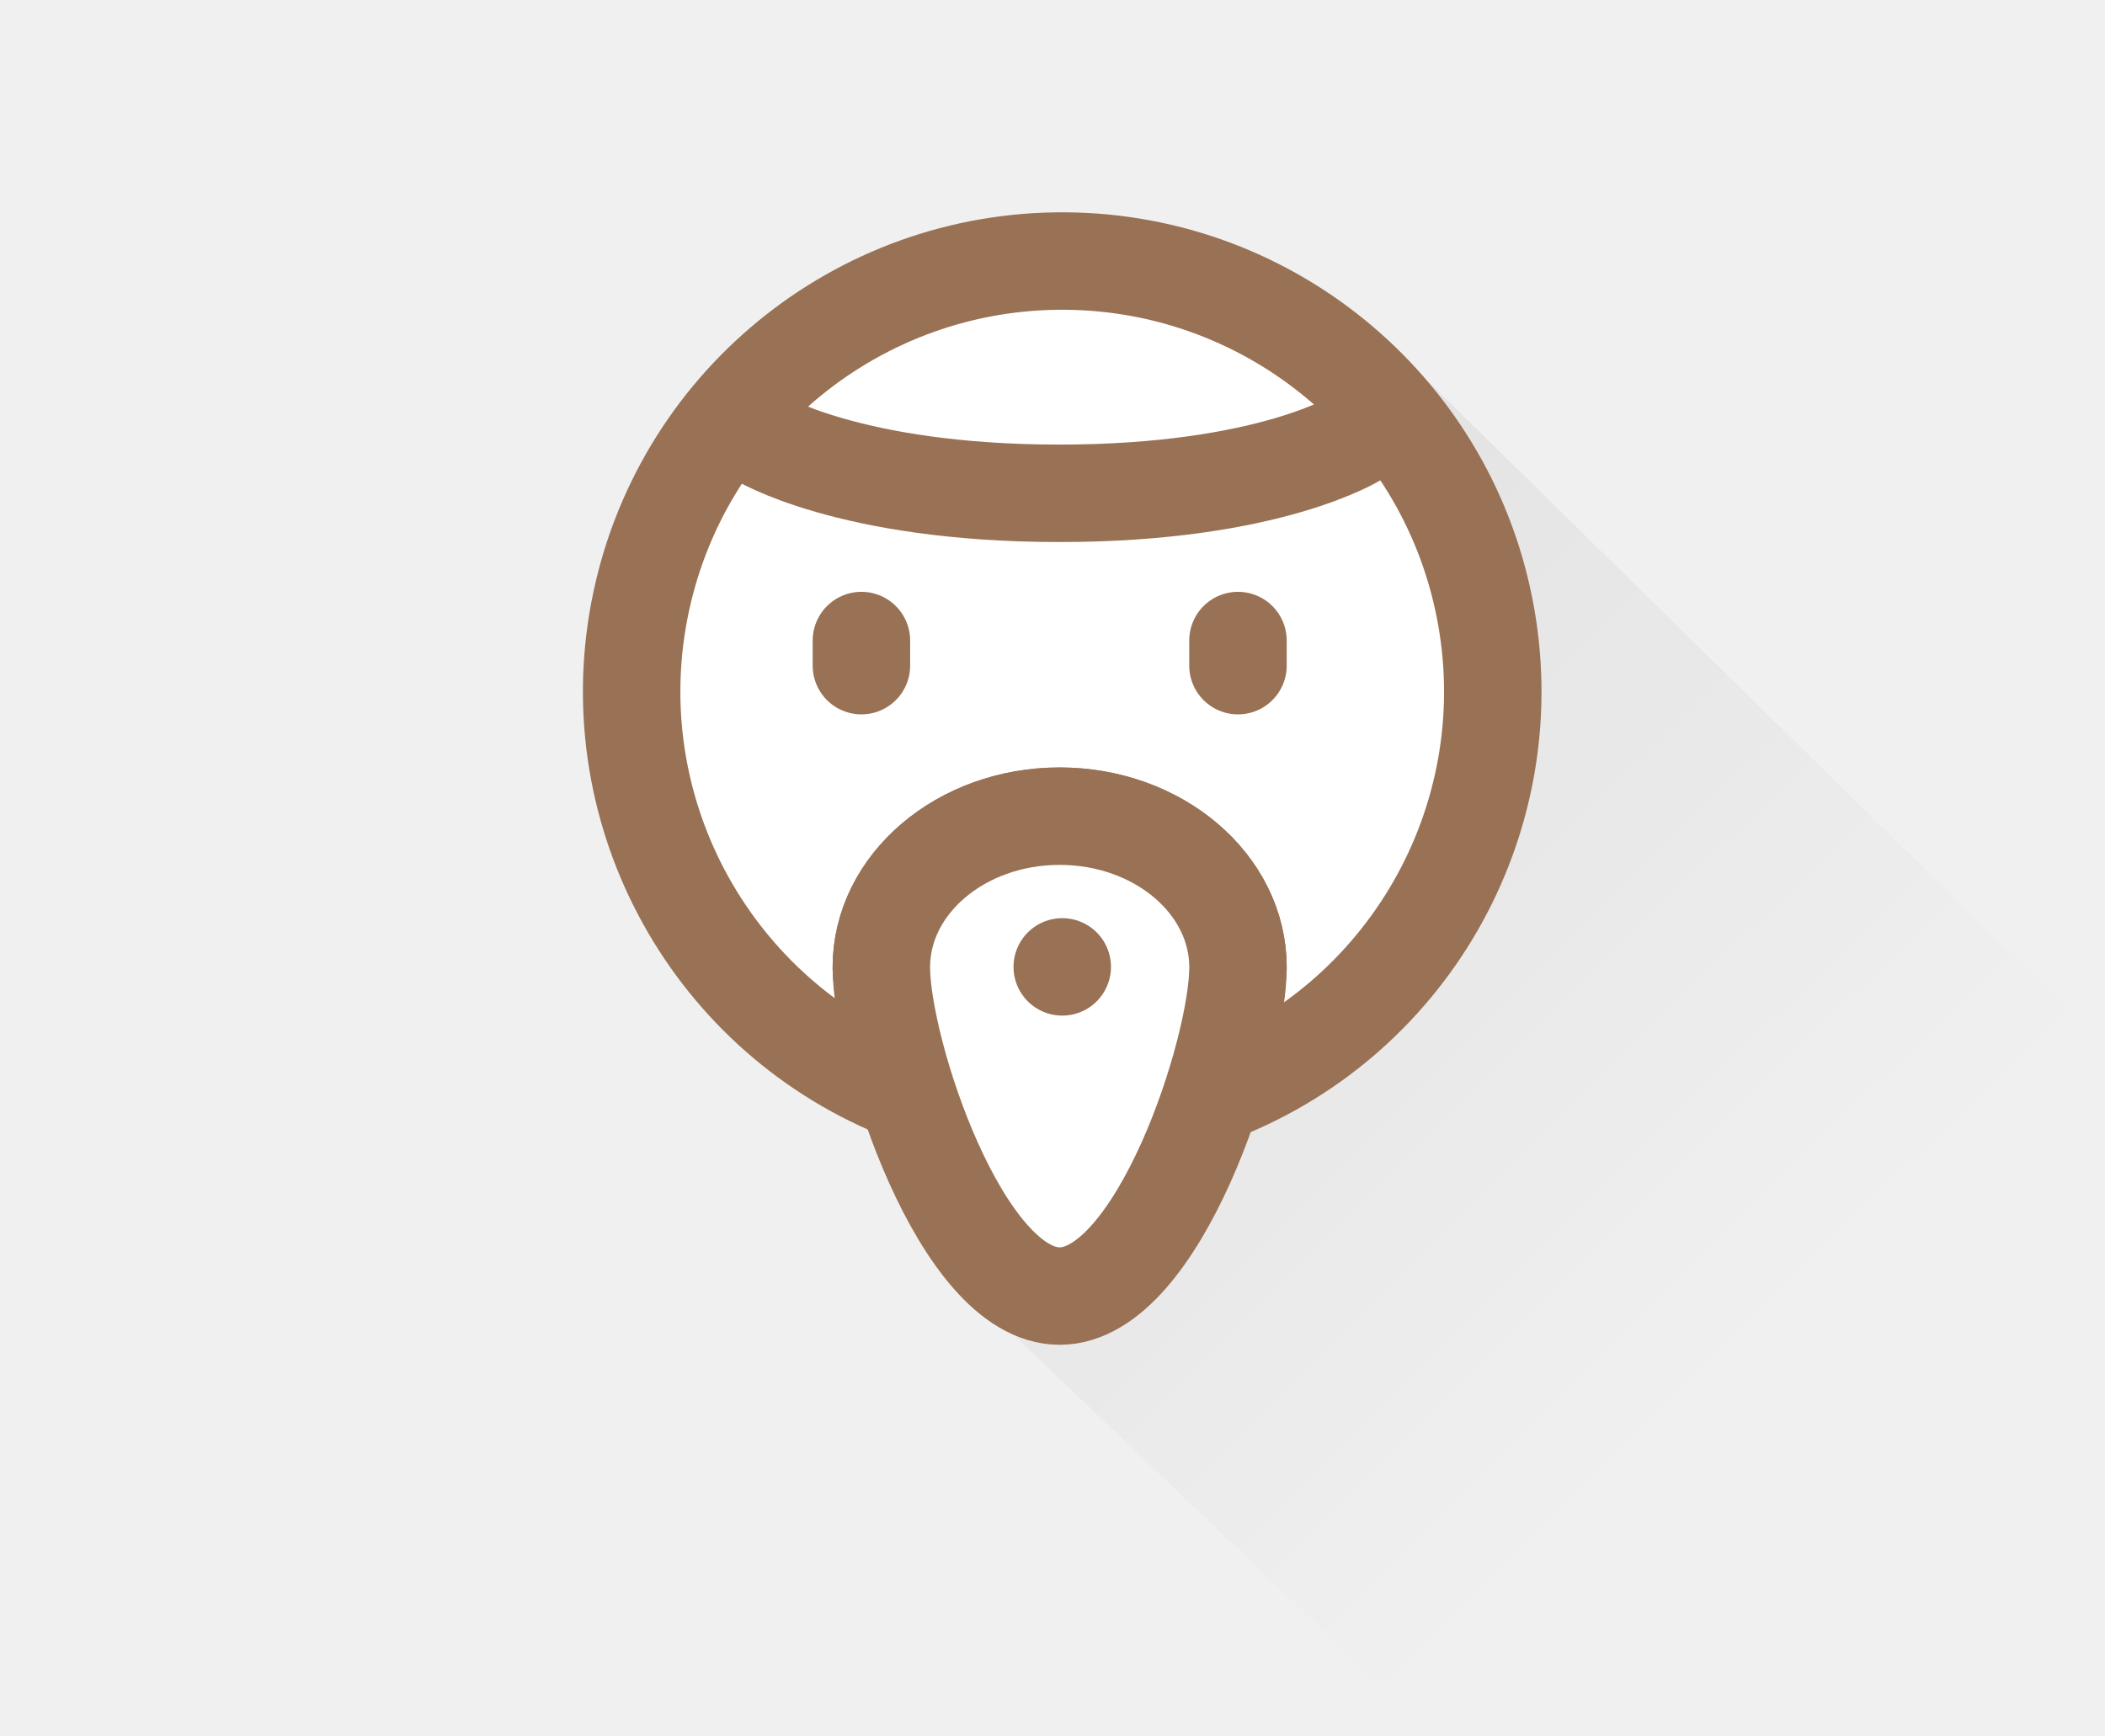
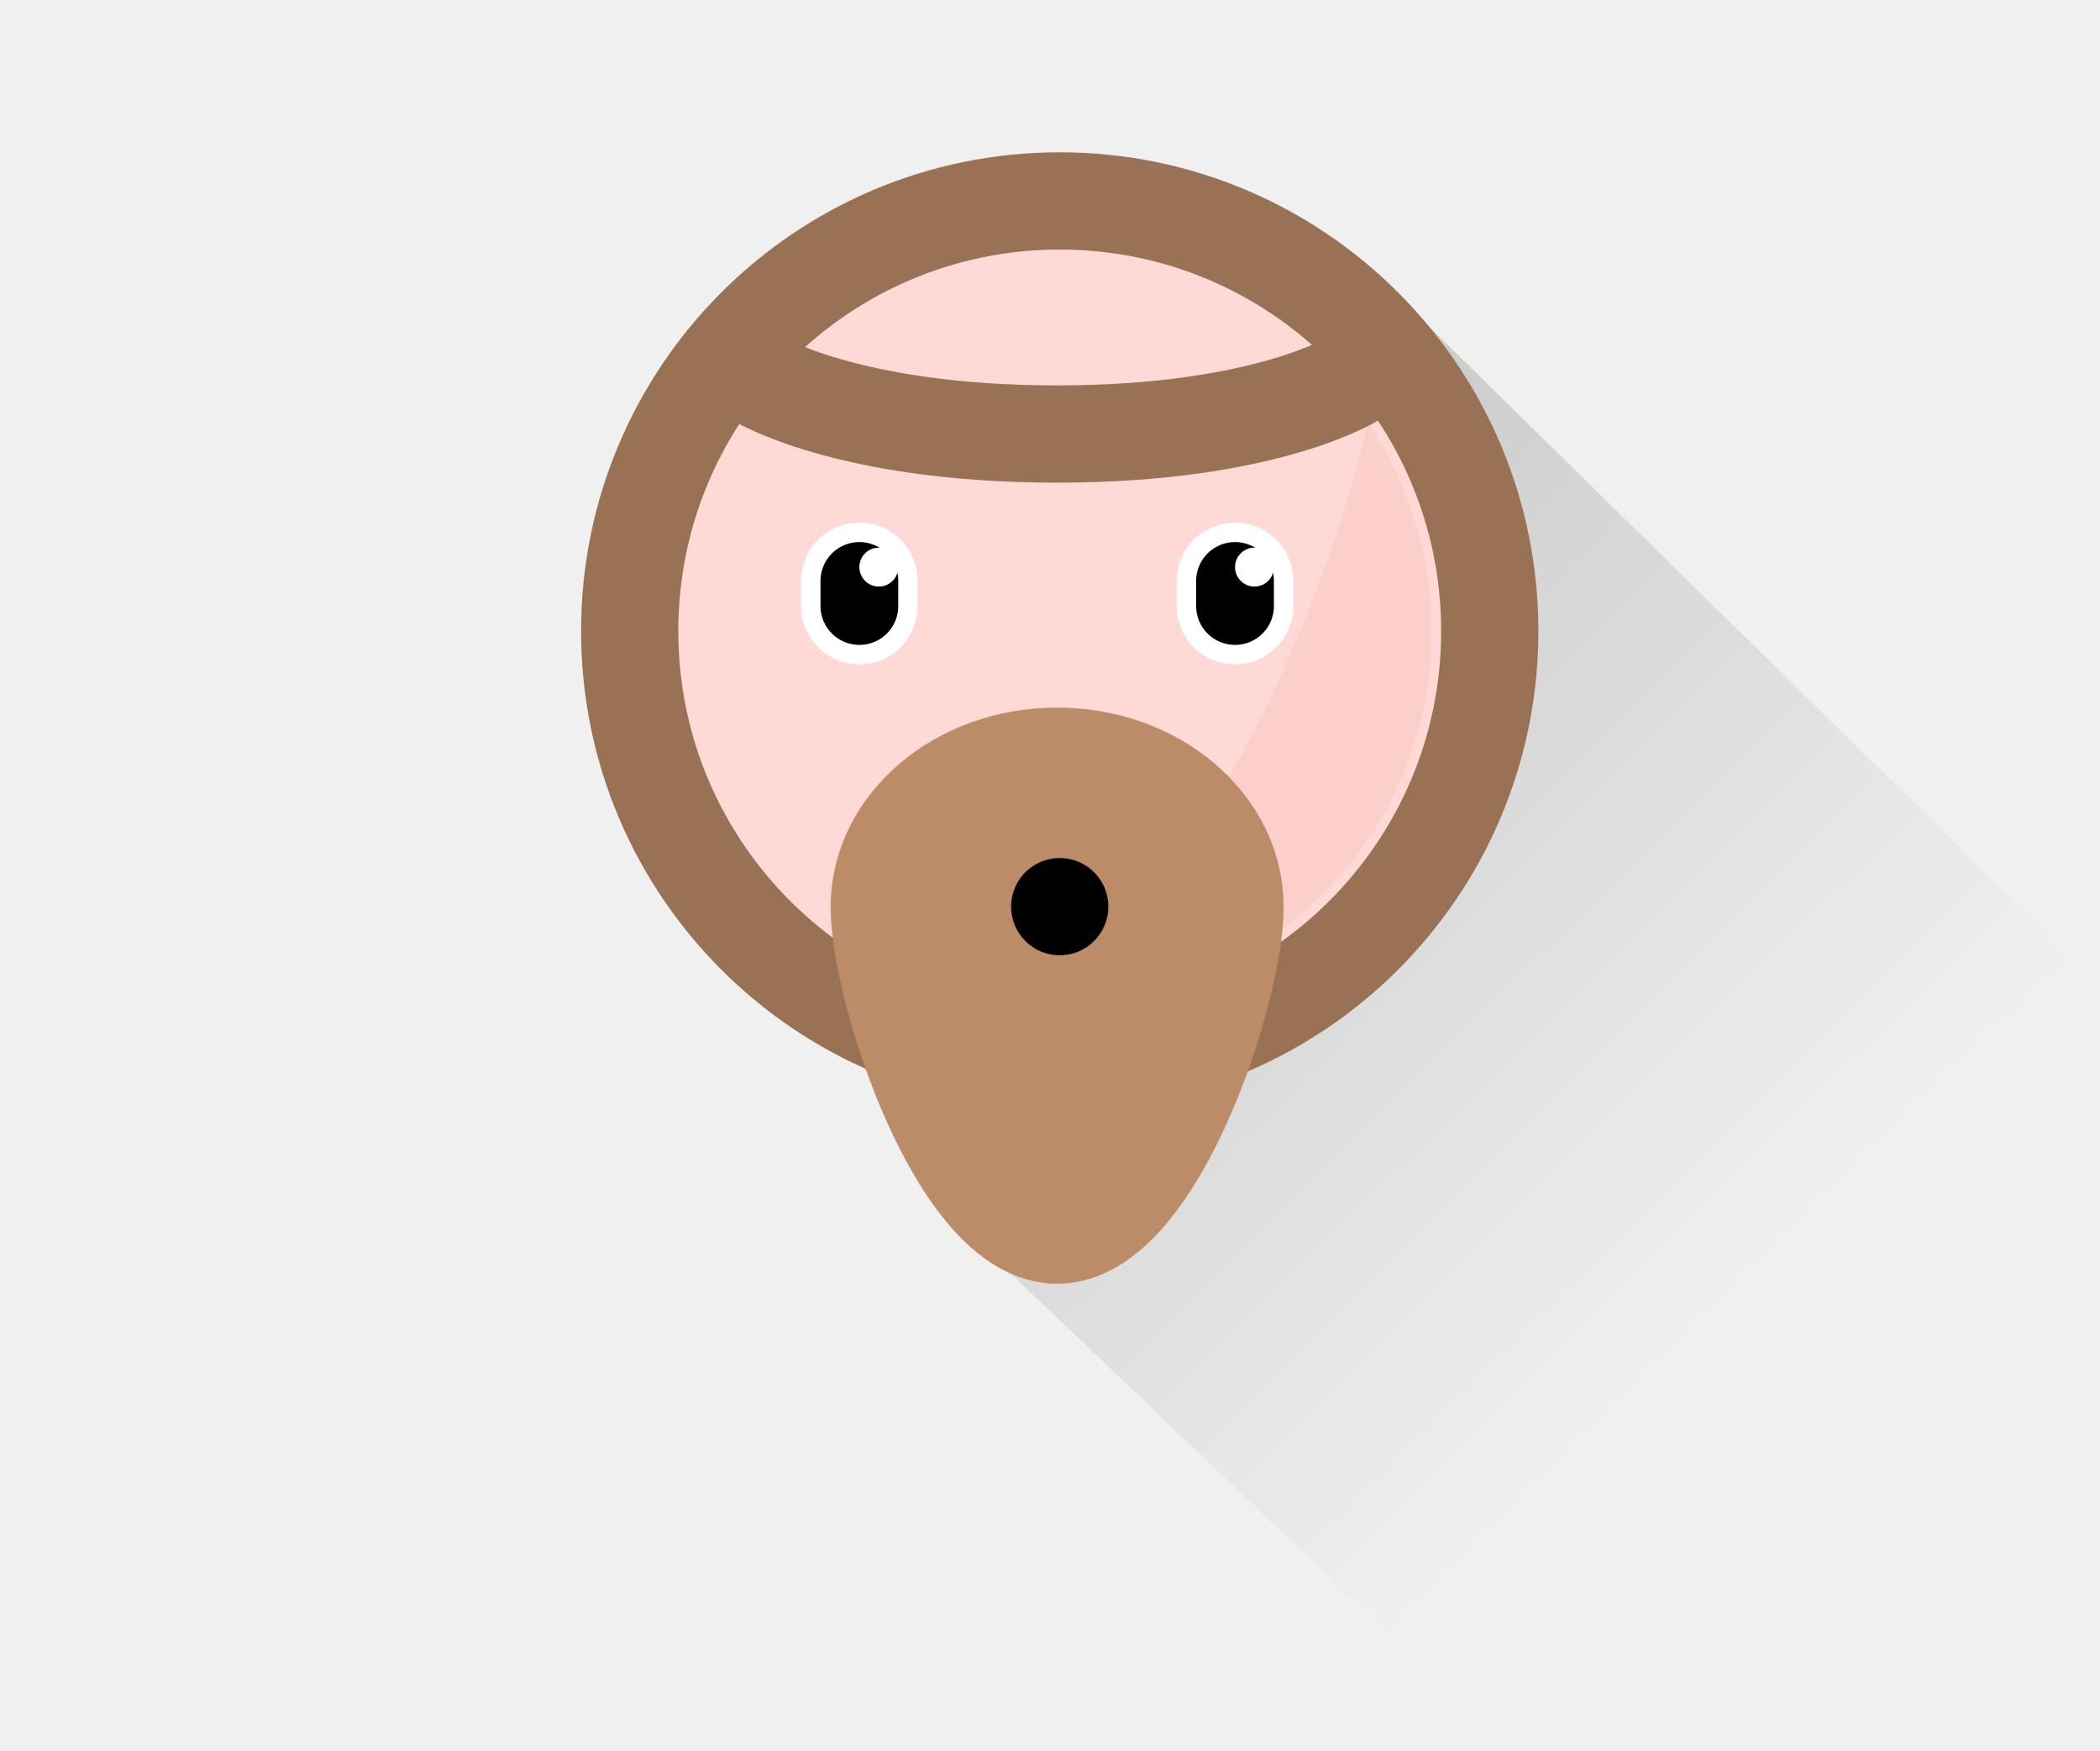
- <svg xmlns="http://www.w3.org/2000/svg" width="216" height="178.1" viewBox="0 0 108 89.05">
+ <svg xmlns="http://www.w3.org/2000/svg" width="216" height="180" viewBox="0 0 108 90.004">
  <defs>
    <linearGradient id="linear-gradient" x1="0.468" y1="-0.068" x2="0.465" y2="0.963" gradientUnits="objectBoundingBox">
-       <stop offset="0" stop-opacity="0.102" />
+       <stop offset="0" stop-opacity="0.251" />
      <stop offset="1" stop-opacity="0" />
    </linearGradient>
  </defs>
-   <g id="Master" transform="translate(-67 -69)">
-     <g id="Background">
-       <rect id="color" width="108" height="78" transform="translate(67 69)" fill="none" />
+   <g id="Master" transform="translate(-67 -71.996)">
+     <g id="Background" transform="translate(0 17.996)">
+       <rect id="color" width="108" height="90.004" transform="translate(67 54)" fill="none" />
    </g>
    <g id="Foreground" transform="translate(4.885 3.763)">
-       <path id="shadow" d="M-.651,16.225,49.1-.013l.462,50.864H.174Z" transform="translate(98.982 117.87) rotate(-45)" opacity="0.6" fill="url(#linear-gradient)" />
+       <path id="shadow" d="M-.651,16.225,49.1-.013l.462,50.864H.174Z" transform="translate(98.982 117.87) rotate(-45)" opacity="0.693" fill="url(#linear-gradient)" />
      <g id="face" transform="translate(-4.617 -6.673)">
-         <path id="head" d="M28.527,45.776v0a24.328,24.328,0,0,0,1.338-6.554c0-4.277-4.1-7.757-9.149-7.757s-9.149,3.48-9.149,7.757a24.151,24.151,0,0,0,1.3,6.441,22.089,22.089,0,1,1,15.66.114Z" transform="translate(100.383 82.327)" fill="#fff" stroke="#997154" stroke-linecap="round" stroke-width="5" />
-         <path id="hair" d="M30.763,0S26.284,2.884,15.454,2.884,0,0,0,0" transform="translate(105.631 94.339)" fill="#fff" stroke="#997154" stroke-linecap="round" stroke-width="5" />
-         <path id="beard" d="M9.149,0C14.2,0,18.3,3.473,18.3,7.757S14.2,24.625,9.149,24.625,0,12.042,0,7.757,4.1,0,9.149,0Z" transform="translate(111.95 113.789)" fill="#fff" stroke="#997154" stroke-linecap="round" stroke-width="5" />
-         <line id="mouth" transform="translate(121.232 121.523)" fill="none" stroke="#997154" stroke-linecap="round" stroke-width="5" />
-         <line id="left_eye" data-name="left eye" y1="1.288" transform="translate(110.928 104.778)" fill="none" stroke="#997154" stroke-linecap="round" stroke-width="5" />
-         <line id="right_eye" data-name="right eye" y1="1.288" transform="translate(130.248 104.778)" fill="none" stroke="#997154" stroke-linecap="round" stroke-width="5" />
+         <circle id="head" cx="22.117" cy="22.117" r="22.117" transform="translate(99.115 85.237)" fill="#ffd9d5" stroke="#997154" stroke-linecap="round" stroke-width="5" />
+         <path id="Differenzmenge_1" d="M42.008,56.085h-.1A59.088,59.088,0,0,0,52.465,41.177a70.044,70.044,0,0,0,5.392-14.9,19.111,19.111,0,0,1-15.849,29.81Z" transform="translate(79.223 70.386)" fill="#facdc8" opacity="0.801" />
+         <path id="beard" d="M9.149,0C14.2,0,18.3,3.473,18.3,7.757S14.2,24.625,9.149,24.625,0,12.042,0,7.757,4.1,0,9.149,0Z" transform="translate(111.95 113.789)" fill="#bc8b68" stroke="#bc8b68" stroke-linecap="round" stroke-width="5" />
+         <path id="hair" d="M30.763,0S26.284,2.884,15.454,2.884,0,0,0,0" transform="translate(105.631 94.339)" fill="none" stroke="#997154" stroke-linecap="round" stroke-width="5" />
+         <line id="mouth" transform="translate(121.232 121.523)" fill="none" stroke="#000" stroke-linecap="round" stroke-width="5" />
+         <g id="eyes">
+           <line id="left_eye" y1="1.288" transform="translate(110.928 104.778)" fill="none" stroke="#fff" stroke-linecap="round" stroke-width="6" />
+           <line id="right_eye" y1="1.288" transform="translate(130.248 104.778)" fill="none" stroke="#fff" stroke-linecap="round" stroke-width="6" />
+           <line id="left_eye-2" y1="1.288" transform="translate(110.928 104.778)" fill="none" stroke="#000" stroke-linecap="round" stroke-width="4" />
+           <line id="right_eye-2" y1="1.288" transform="translate(130.248 104.778)" fill="none" stroke="#000" stroke-linecap="round" stroke-width="4" />
+           <line id="left_eye-3" y1="0.002" transform="translate(111.928 104.064)" fill="none" stroke="#fff" stroke-linecap="round" stroke-width="2" />
+           <line id="right_eye-3" y1="0.002" transform="translate(131.248 104.064)" fill="none" stroke="#fff" stroke-linecap="round" stroke-width="2" />
+         </g>
      </g>
    </g>
  </g>
</svg>
